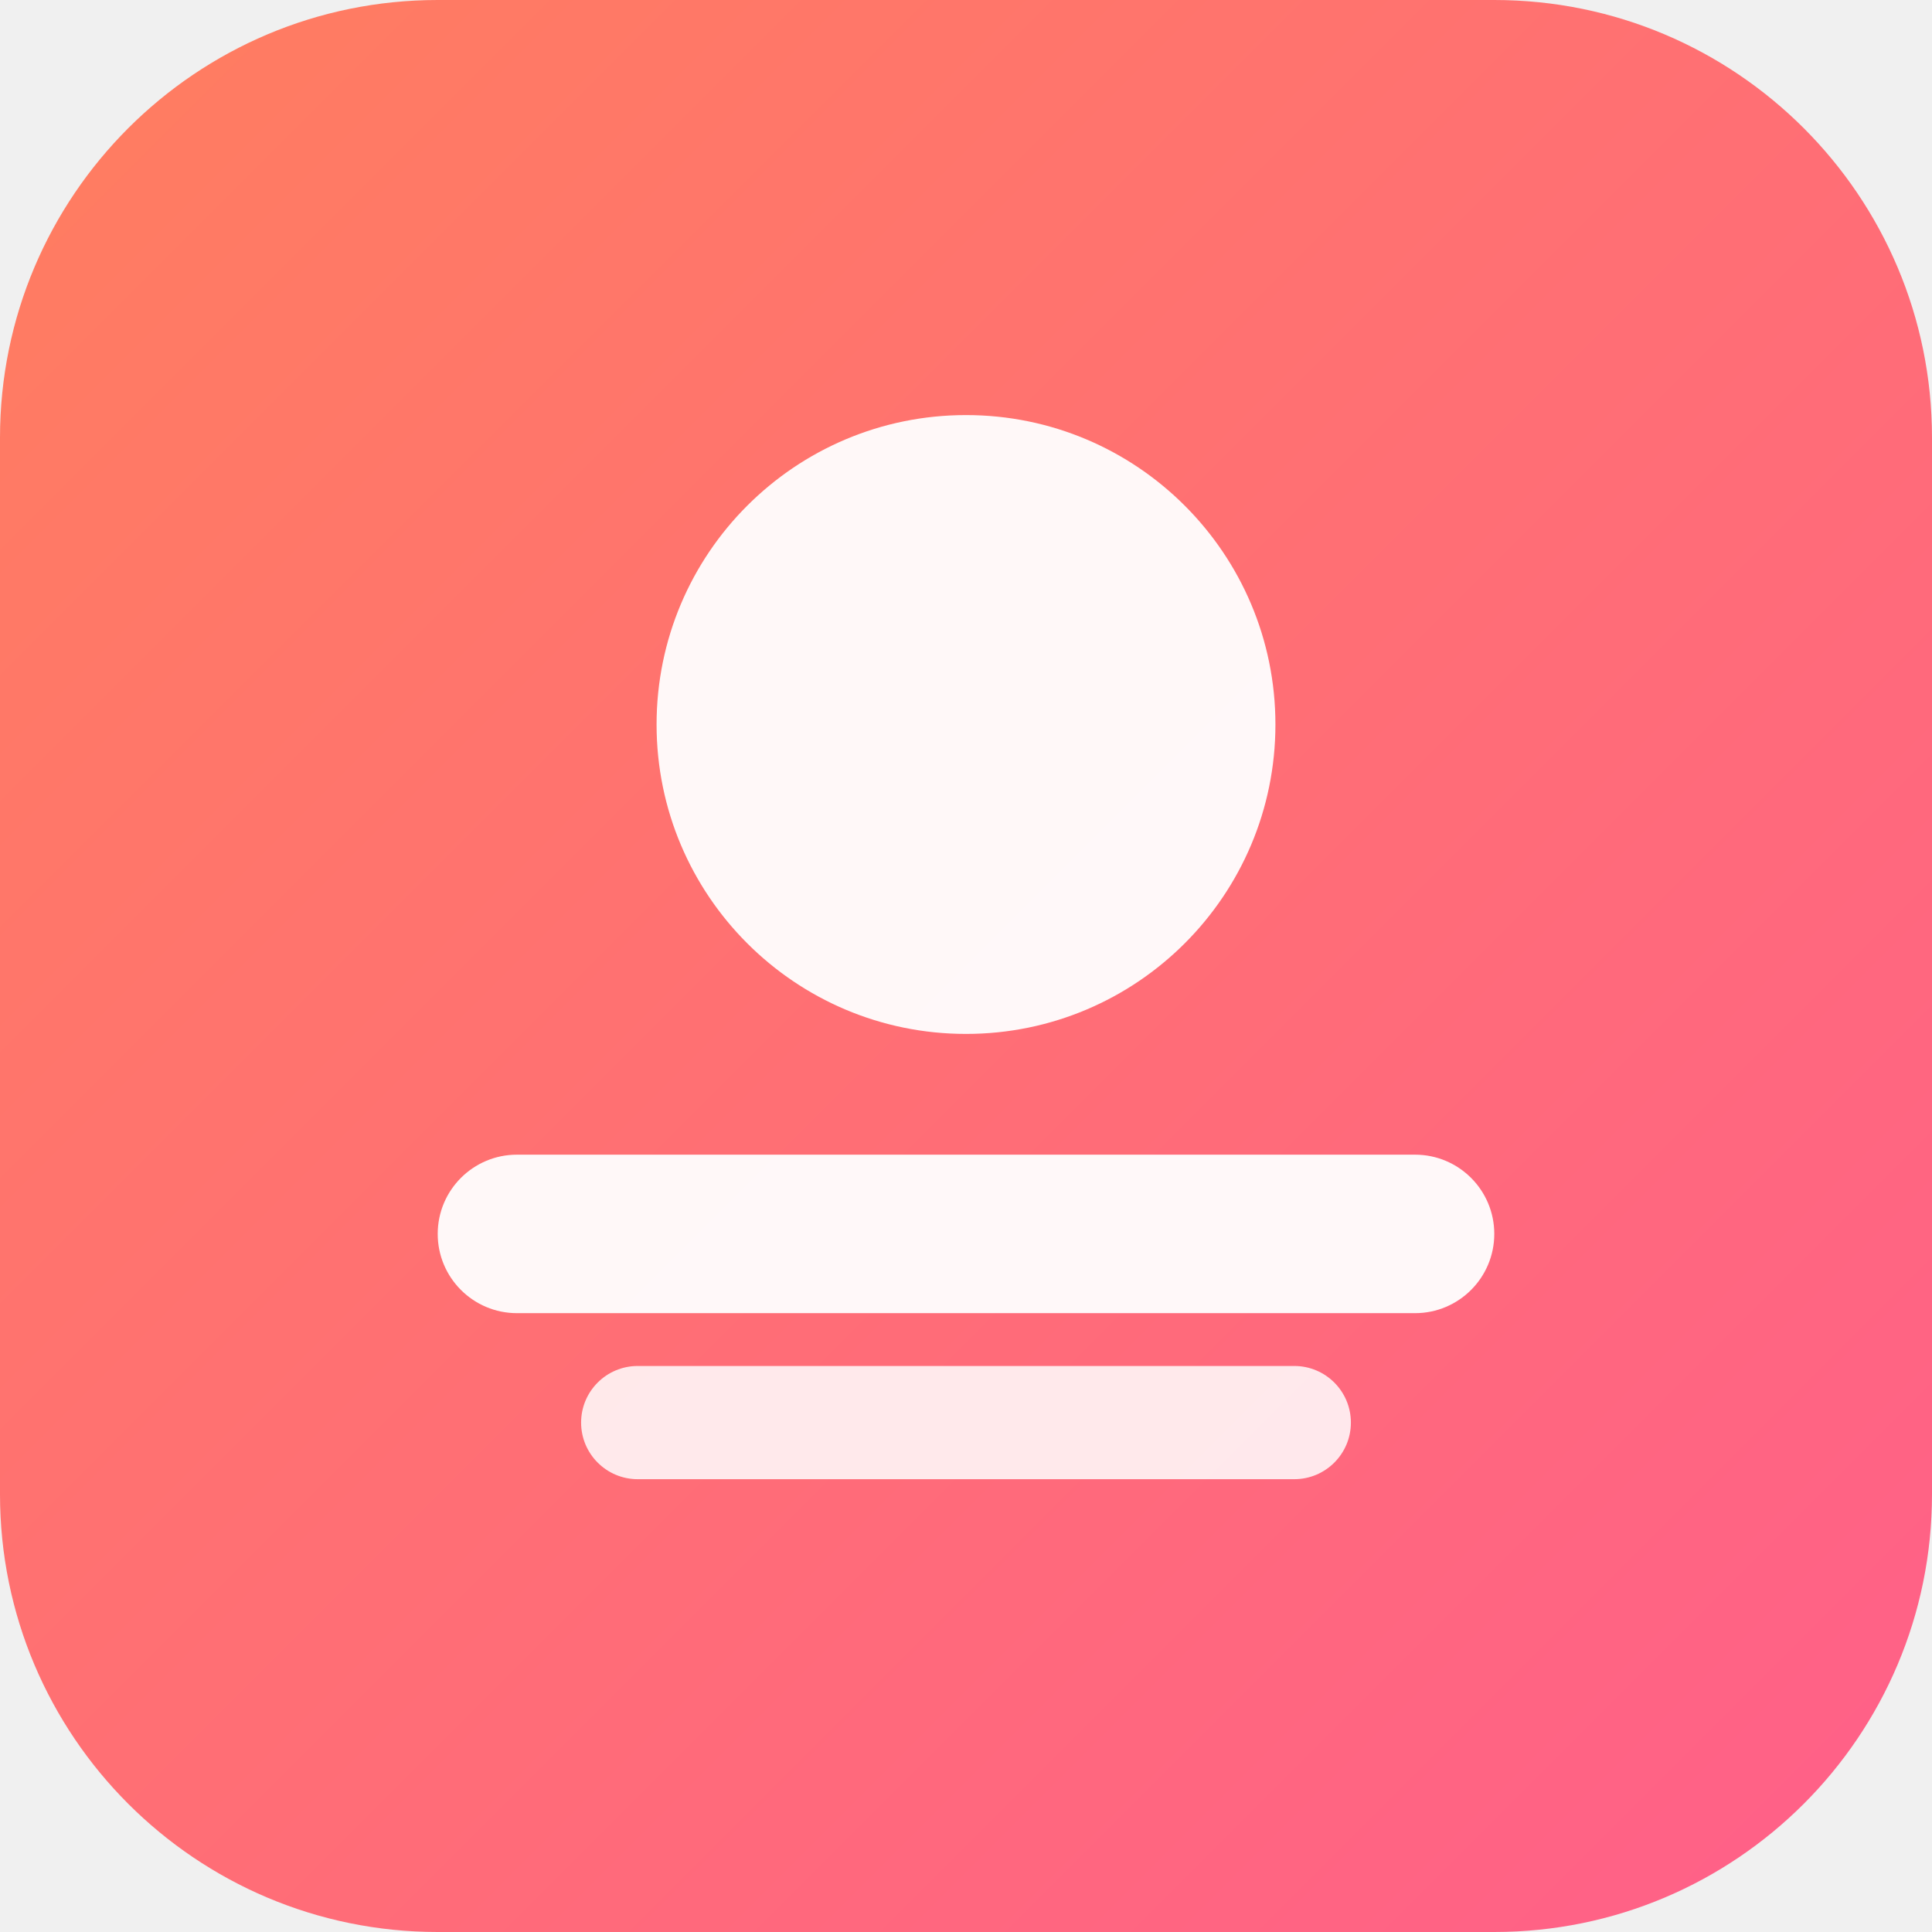
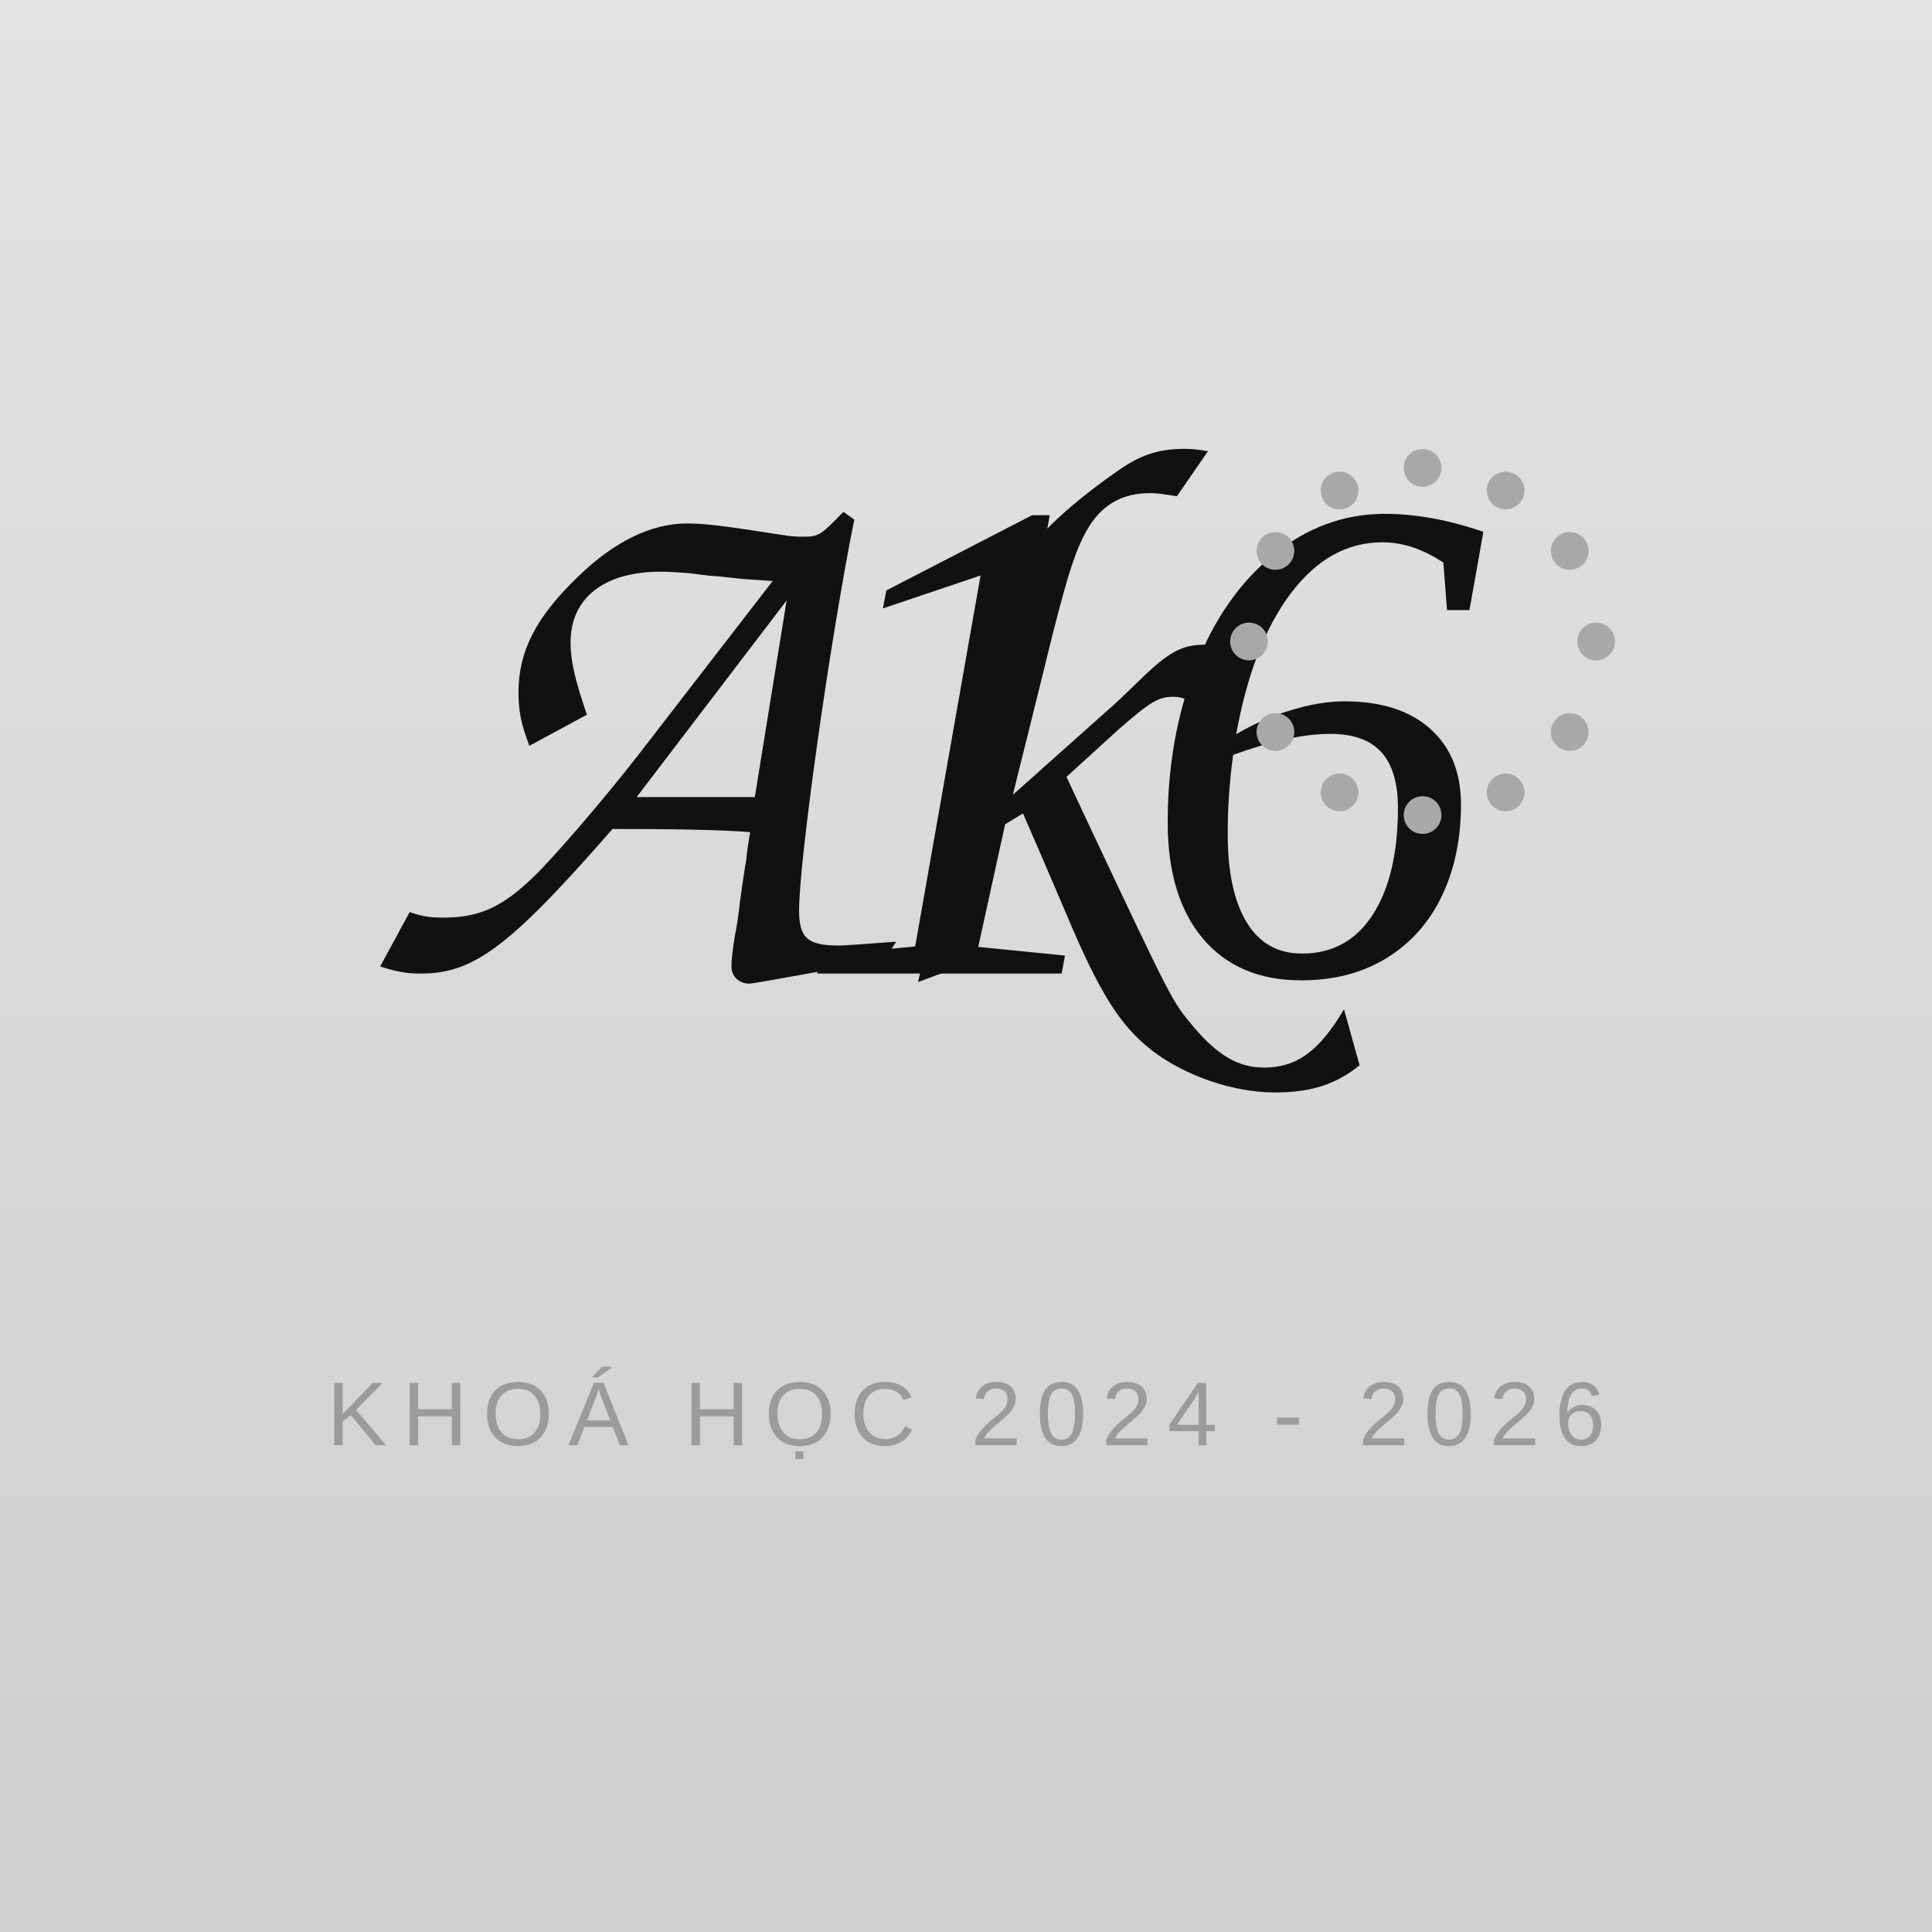
<svg xmlns="http://www.w3.org/2000/svg" width="512" height="512" viewBox="0 0 512 512">
  <defs>
-     <linearGradient id="g" x1="0" y1="0" x2="1" y2="1">
-       <stop offset="0%" stop-color="#ff7e5f" />
-       <stop offset="100%" stop-color="#ff5f8a" />
+     <linearGradient id="bg512" x1="0" y1="0" x2="0" y2="1">
+       <stop offset="0%" stop-color="#e3e3e3" />
+       <stop offset="100%" stop-color="#cfcfcf" />
    </linearGradient>
  </defs>
-   <rect width="512" height="512" rx="116" fill="url(#g)" />
-   <circle cx="256" cy="192" r="82" fill="#fff" opacity="0.95" />
-   <rect x="116" y="306" width="280" height="42" rx="21" fill="#fff" opacity="0.95" />
-   <rect x="154" y="362" width="204" height="30" rx="15" fill="#fff" opacity="0.85" />
+   <rect width="512" height="512" fill="url(#bg512)" />
+   <text x="96" y="258" font-size="206" font-family="'Brush Script MT', 'Segoe Script', cursive" fill="#111">Ak</text>
+   <text x="210" y="258" font-size="184" font-family="'Times New Roman', serif" font-style="italic" fill="#111">16</text>
+   <g fill="#a8a8a8" transform="translate(377 170)">
+     <circle cx="0" cy="-46" r="5" />
+     <circle cx="22" cy="-40" r="5" />
+     <circle cx="39" cy="-24" r="5" />
+     <circle cx="46" cy="0" r="5" />
+     <circle cx="39" cy="24" r="5" />
+     <circle cx="22" cy="40" r="5" />
+     <circle cx="0" cy="46" r="5" />
+     <circle cx="-22" cy="40" r="5" />
+     <circle cx="-39" cy="24" r="5" />
+     <circle cx="-46" cy="0" r="5" />
+     <circle cx="-39" cy="-24" r="5" />
+     <circle cx="-22" cy="-40" r="5" />
+   </g>
+   <text x="256" y="383" text-anchor="middle" font-size="24" letter-spacing="4" font-family="'Arial', sans-serif" fill="#9b9b9b">KHOÁ HỌC 2024 - 2026</text>
</svg>
